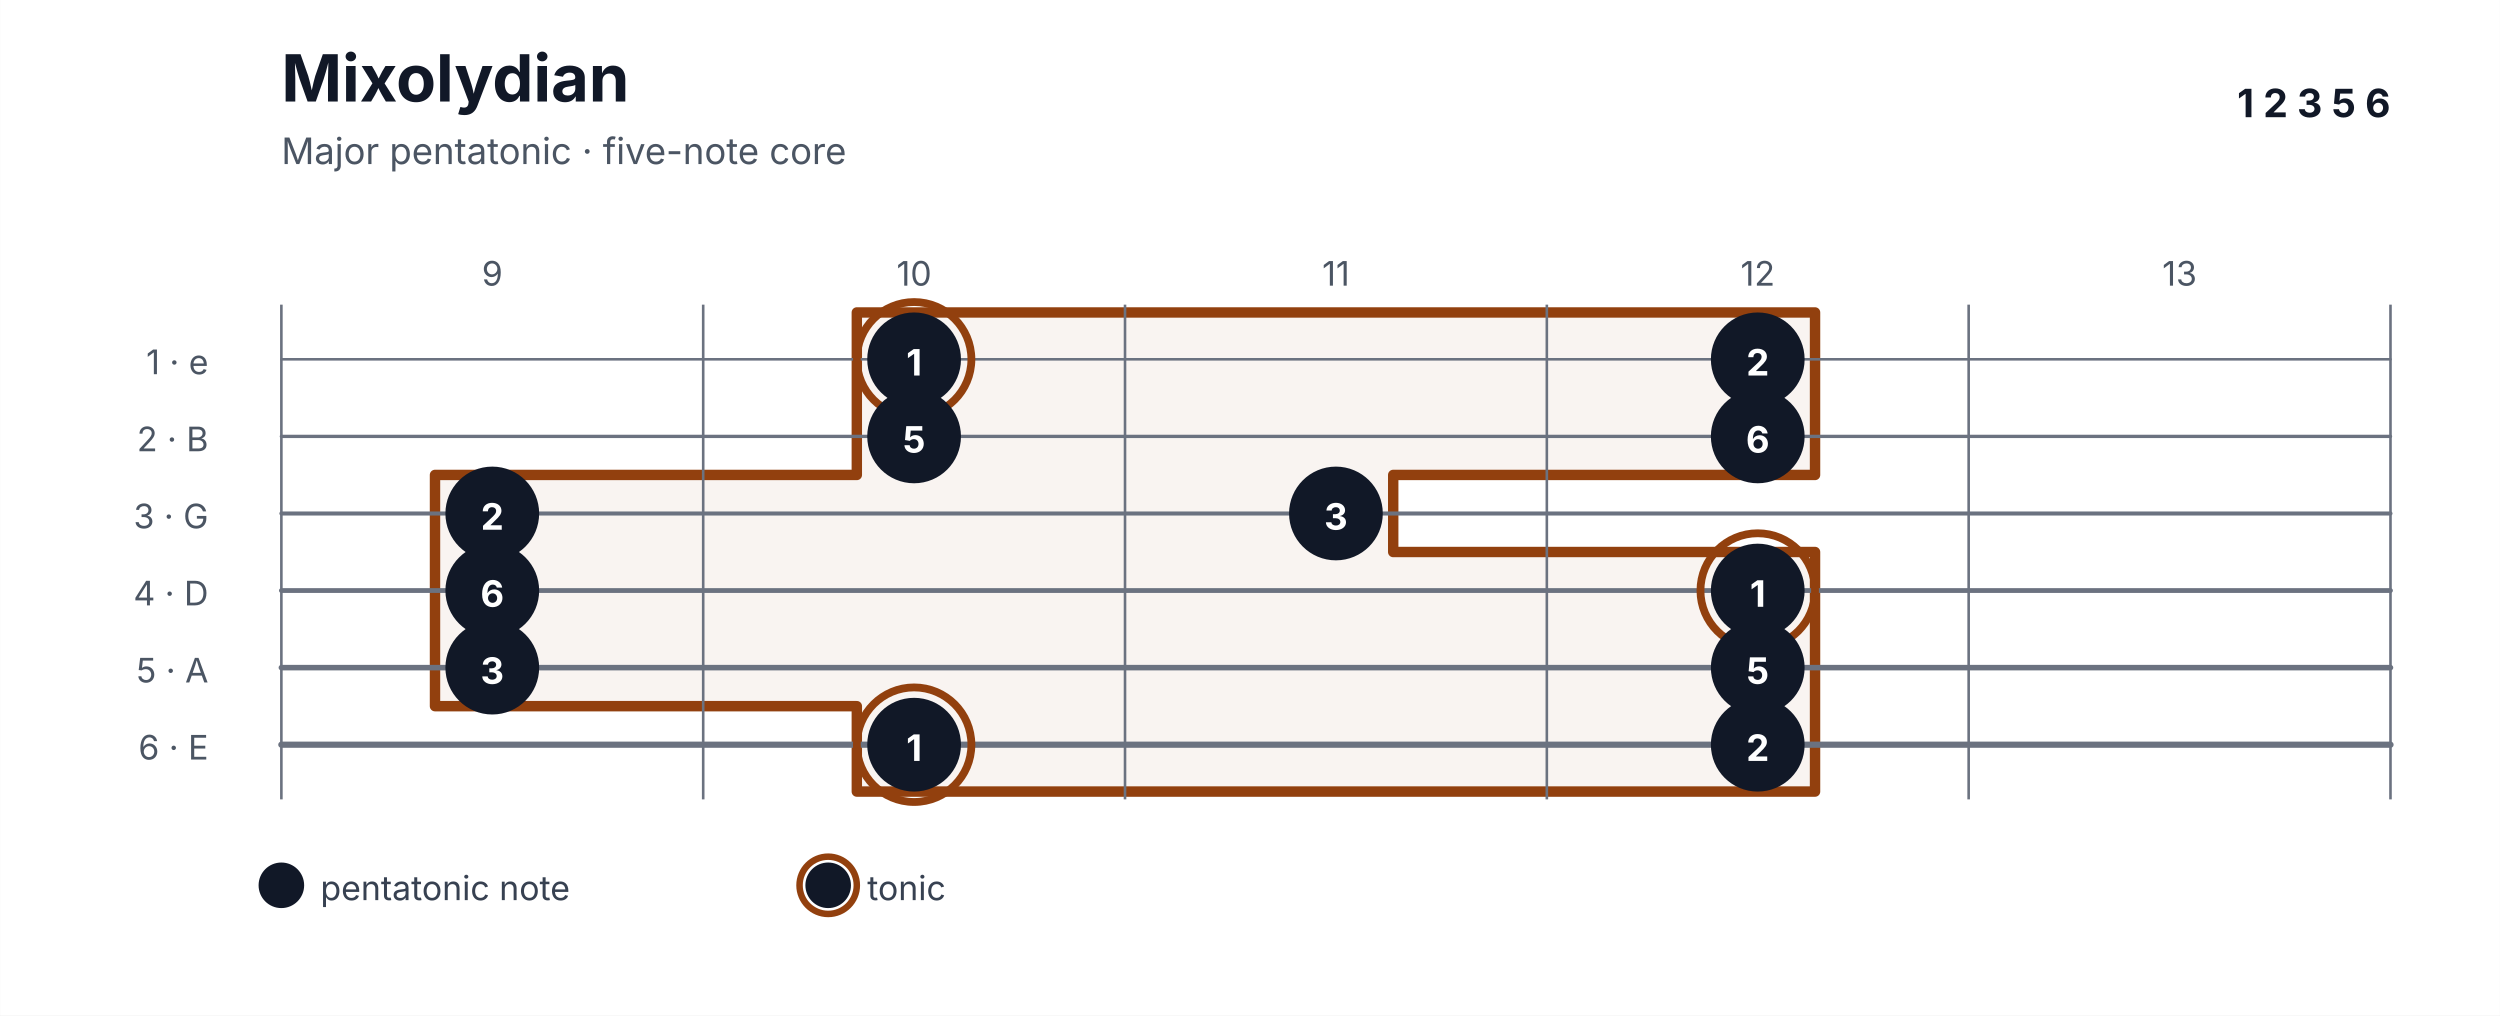
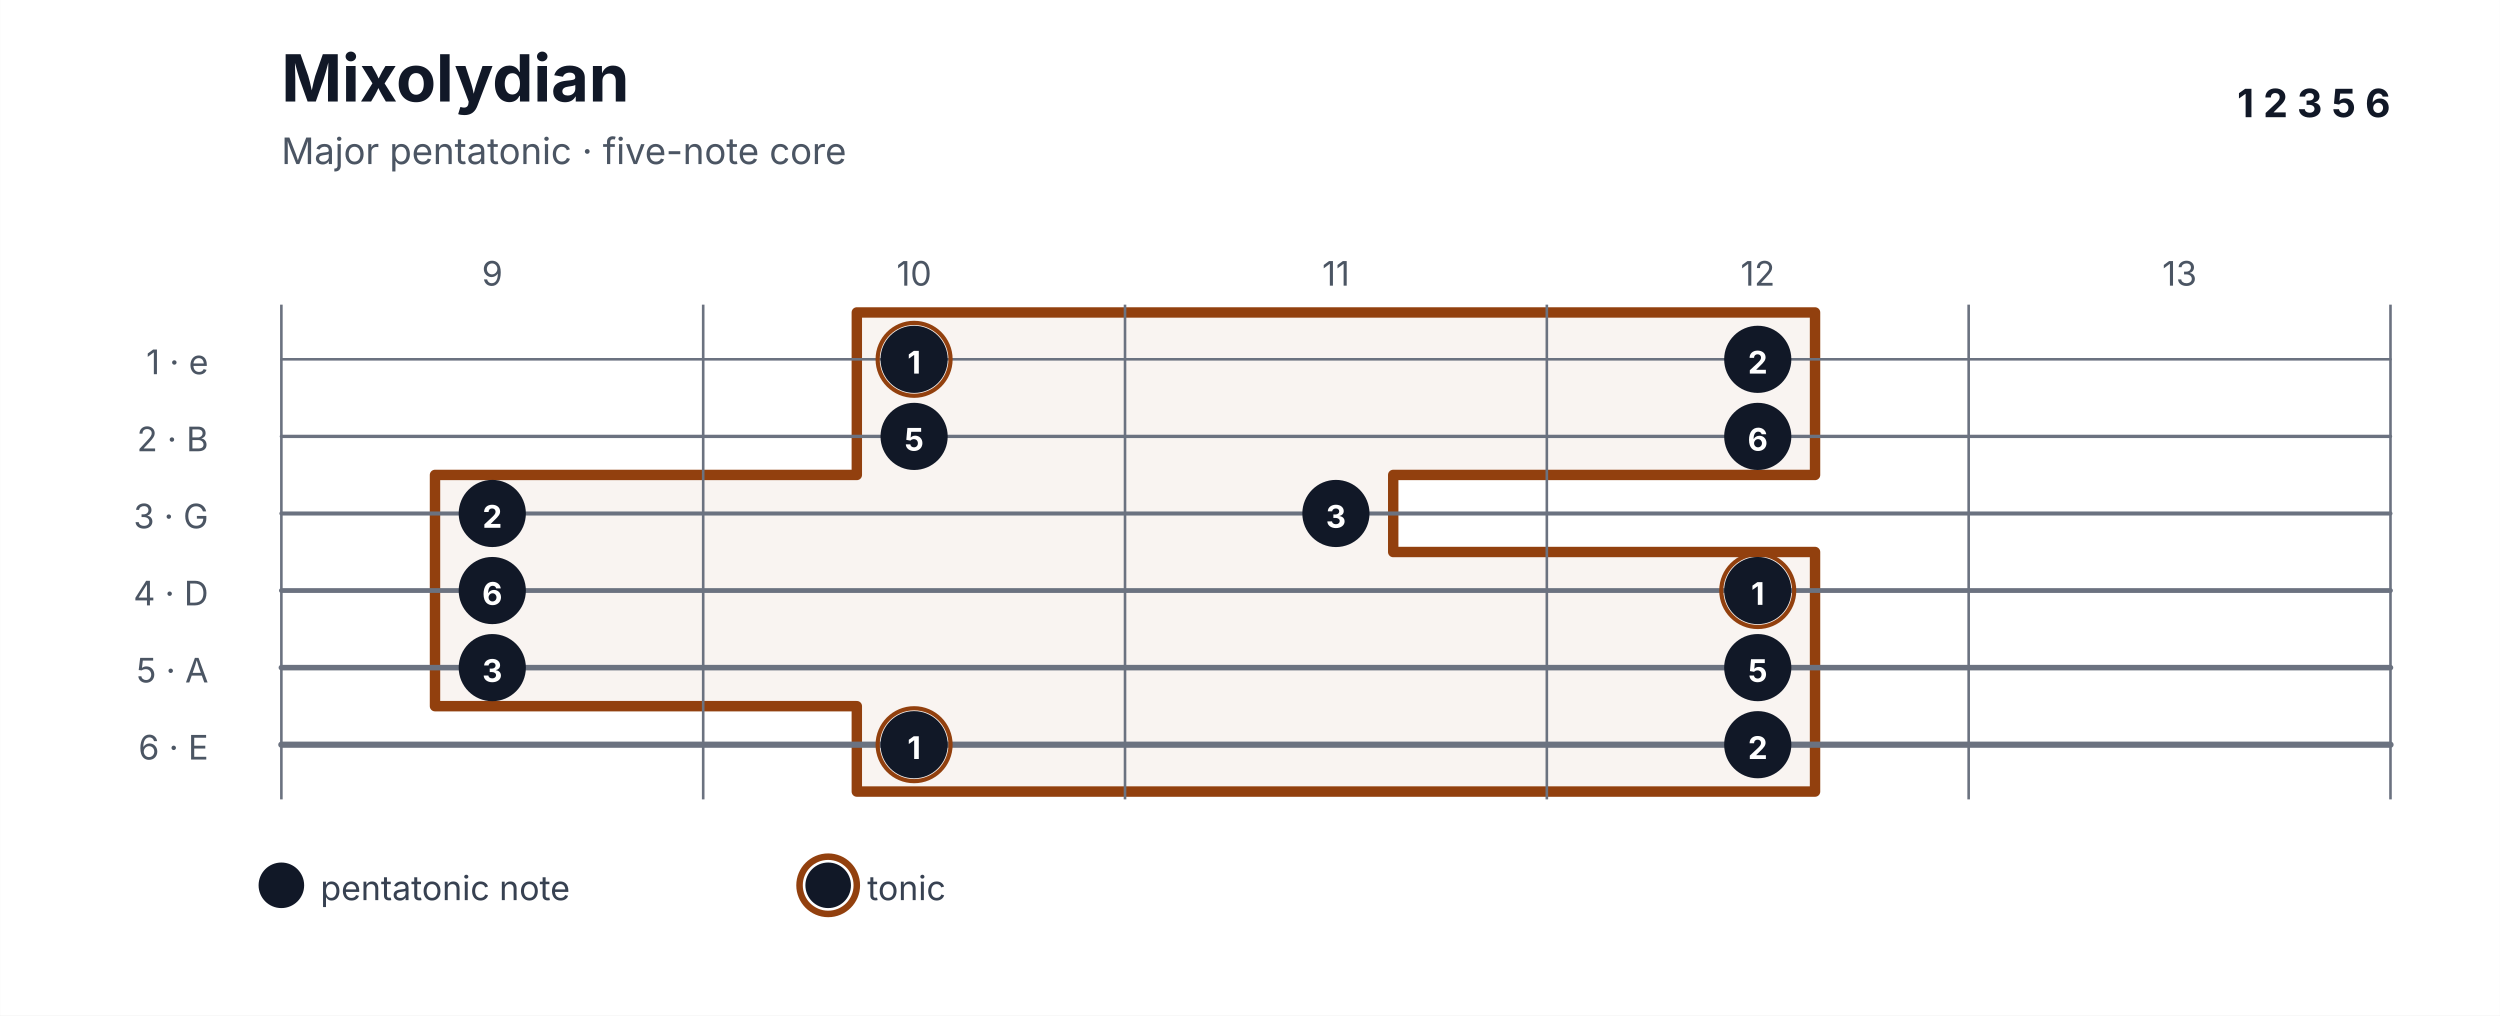
<svg xmlns="http://www.w3.org/2000/svg" width="10in" height="4.062in" viewBox="0 0 960 390" role="img" aria-labelledby="d-mixolydian-pentatonic-title d-mixolydian-pentatonic-desc" data-mode-id="d-mixolydian" data-view="pentatonic" data-overlay="none">
  <style>
        svg{background:#fff;color:#111827;font-family:Inter,Segoe UI,Arial,sans-serif;text-rendering:geometricPrecision}
        text{fill:#111827}
        .diagram-title{font-size:25px;font-weight:700}.subtitle{font-size:14px;fill:#4b5563}.formula{font-size:15px;font-weight:650;text-anchor:end}
        .fret,.string{stroke:#6b7280;vector-effect:non-scaling-stroke}.fret{stroke-width:1px}.string{stroke-linecap:round}
        .fret-label,.string-label{font-size:13px;fill:#4b5563;text-anchor:middle;dominant-baseline:middle}
        .string-label{text-anchor:end}.position-outline{fill-opacity:.055;stroke-width:4;stroke-linejoin:round;vector-effect:non-scaling-stroke}
-         .marker-disc{stroke:#111827;stroke-width:2;vector-effect:non-scaling-stroke}.core .marker-disc,.equal .marker-disc{fill:#111827}.optional .marker-disc{fill:#fff}
-         .marker-label{font-size:14px;font-weight:700;text-anchor:middle;dominant-baseline:middle;pointer-events:none}.core .marker-label,.equal .marker-label{fill:#fff}.optional .marker-label{fill:#111827}
-         .overlay-highlight .marker-disc{stroke:#b45309;stroke-width:5}
-         .tonic-ring{fill:none;stroke-width:3;vector-effect:non-scaling-stroke}
+         .marker-disc{stroke:#111827;stroke-width:1.8;vector-effect:non-scaling-stroke}.core .marker-disc,.equal .marker-disc{fill:#111827}.optional .marker-disc{fill:#fff}
+         .marker-label{font-size:12px;font-weight:700;text-anchor:middle;dominant-baseline:middle;pointer-events:none}.core .marker-label,.equal .marker-label{fill:#fff}.optional .marker-label{fill:#111827}
+         .overlay-highlight .marker-disc{stroke:#b45309;stroke-width:4}
+         .tonic-ring{fill:none;stroke-width:1.6;vector-effect:non-scaling-stroke}
        .legend-core,.legend-equal{fill:#111827;stroke:#111827;stroke-width:1.5}.legend-optional{fill:#fff;stroke:#111827;stroke-width:1.8}.legend-tonic{fill:none;stroke-width:2.5}.legend-overlay{fill:#111827;stroke:#b45309;stroke-width:4}
        .legend-text{font-size:13px;fill:#374151;dominant-baseline:middle}.overlay-caption{font-size:13px;font-weight:650;fill:#92400e}
      </style>
  <rect width="960" height="390" fill="#fff" />
  <text class="diagram-title" x="108" y="39">Mixolydian</text>
  <text class="subtitle" x="108" y="63">Major pentatonic · five-note core</text>
  <text class="formula" x="918" y="45">1  2  3  5  6</text>
  <path class="position-outline" style="fill:#92400e;stroke:#92400e" d="M 329 120 L 697 120 L 697 152.8 L 697 152.8 L 697 182.4 L 535 182.4 L 535 212 L 697 212 L 697 241.6 L 697 241.6 L 697 271.2 L 697 271.2 L 697 304 L 329 304 L 329 271.2 L 167 271.2 L 167 241.6 L 167 241.6 L 167 212 L 167 212 L 167 182.4 L 329 182.4 L 329 152.8 L 329 152.8 Z" />
  <line class="fret" x1="108" y1="117" x2="108" y2="307" />
  <line class="fret" x1="270" y1="117" x2="270" y2="307" />
  <line class="fret" x1="432" y1="117" x2="432" y2="307" />
  <line class="fret" x1="594" y1="117" x2="594" y2="307" />
  <line class="fret" x1="756" y1="117" x2="756" y2="307" />
  <line class="fret" x1="918" y1="117" x2="918" y2="307" />
  <line class="string" style="stroke-width:1.00px" x1="108" y1="138" x2="918" y2="138" />
  <text class="string-label" x="80" y="139">1 · e</text>
  <line class="string" style="stroke-width:1.28px" x1="108" y1="167.6" x2="918" y2="167.6" />
  <text class="string-label" x="80" y="168.6">2 · B</text>
  <line class="string" style="stroke-width:1.56px" x1="108" y1="197.2" x2="918" y2="197.2" />
  <text class="string-label" x="80" y="198.2">3 · G</text>
  <line class="string" style="stroke-width:1.84px" x1="108" y1="226.8" x2="918" y2="226.8" />
  <text class="string-label" x="80" y="227.8">4 · D</text>
  <line class="string" style="stroke-width:2.12px" x1="108" y1="256.4" x2="918" y2="256.4" />
  <text class="string-label" x="80" y="257.4">5 · A</text>
  <line class="string" style="stroke-width:2.40px" x1="108" y1="286" x2="918" y2="286" />
  <text class="string-label" x="80" y="287">6 · E</text>
  <text class="fret-label" x="189" y="105">9</text>
  <text class="fret-label" x="351" y="105">10</text>
  <text class="fret-label" x="513" y="105">11</text>
  <text class="fret-label" x="675" y="105">12</text>
  <text class="fret-label" x="837" y="105">13</text>
  <g class="marker core tonic" transform="translate(351 138)">
-     <circle class="tonic-ring" style="stroke:#92400e" r="22" />
-     <circle class="marker-disc" r="17" />
+     <circle class="tonic-ring" style="stroke:#92400e" r="14" />
+     <circle class="marker-disc" r="12" />
    <text class="marker-label" x="0" y="1">1</text>
  </g>
  <g class="marker core" transform="translate(675 138)">
-     <circle class="marker-disc" r="17" />
+     <circle class="marker-disc" r="12" />
    <text class="marker-label" x="0" y="1">2</text>
  </g>
  <g class="marker core" transform="translate(351 167.6)">
-     <circle class="marker-disc" r="17" />
+     <circle class="marker-disc" r="12" />
    <text class="marker-label" x="0" y="1">5</text>
  </g>
  <g class="marker core" transform="translate(675 167.6)">
-     <circle class="marker-disc" r="17" />
+     <circle class="marker-disc" r="12" />
    <text class="marker-label" x="0" y="1">6</text>
  </g>
  <g class="marker core" transform="translate(189 197.2)">
-     <circle class="marker-disc" r="17" />
+     <circle class="marker-disc" r="12" />
    <text class="marker-label" x="0" y="1">2</text>
  </g>
  <g class="marker core" transform="translate(513 197.2)">
-     <circle class="marker-disc" r="17" />
+     <circle class="marker-disc" r="12" />
    <text class="marker-label" x="0" y="1">3</text>
  </g>
  <g class="marker core" transform="translate(189 226.8)">
-     <circle class="marker-disc" r="17" />
+     <circle class="marker-disc" r="12" />
    <text class="marker-label" x="0" y="1">6</text>
  </g>
  <g class="marker core tonic" transform="translate(675 226.8)">
-     <circle class="tonic-ring" style="stroke:#92400e" r="22" />
-     <circle class="marker-disc" r="17" />
+     <circle class="tonic-ring" style="stroke:#92400e" r="14" />
+     <circle class="marker-disc" r="12" />
    <text class="marker-label" x="0" y="1">1</text>
  </g>
  <g class="marker core" transform="translate(189 256.4)">
-     <circle class="marker-disc" r="17" />
+     <circle class="marker-disc" r="12" />
    <text class="marker-label" x="0" y="1">3</text>
  </g>
  <g class="marker core" transform="translate(675 256.4)">
-     <circle class="marker-disc" r="17" />
+     <circle class="marker-disc" r="12" />
    <text class="marker-label" x="0" y="1">5</text>
  </g>
  <g class="marker core tonic" transform="translate(351 286)">
-     <circle class="tonic-ring" style="stroke:#92400e" r="22" />
-     <circle class="marker-disc" r="17" />
+     <circle class="tonic-ring" style="stroke:#92400e" r="14" />
+     <circle class="marker-disc" r="12" />
    <text class="marker-label" x="0" y="1">1</text>
  </g>
  <g class="marker core" transform="translate(675 286)">
-     <circle class="marker-disc" r="17" />
+     <circle class="marker-disc" r="12" />
    <text class="marker-label" x="0" y="1">2</text>
  </g>
  <g transform="translate(108 340)">
    <g transform="translate(0 0)">
      <circle class="legend-core" cx="0" cy="0" r="8" />
      <text class="legend-text" x="15" y="1">pentatonic note</text>
    </g>
    <g transform="translate(210 0)">
      <circle class="legend-tonic" style="stroke:#92400e" cx="0" cy="0" r="11" />
      <circle class="legend-core" cx="0" cy="0" r="8" />
      <text class="legend-text" x="15" y="1">tonic</text>
    </g>
  </g>
</svg>
